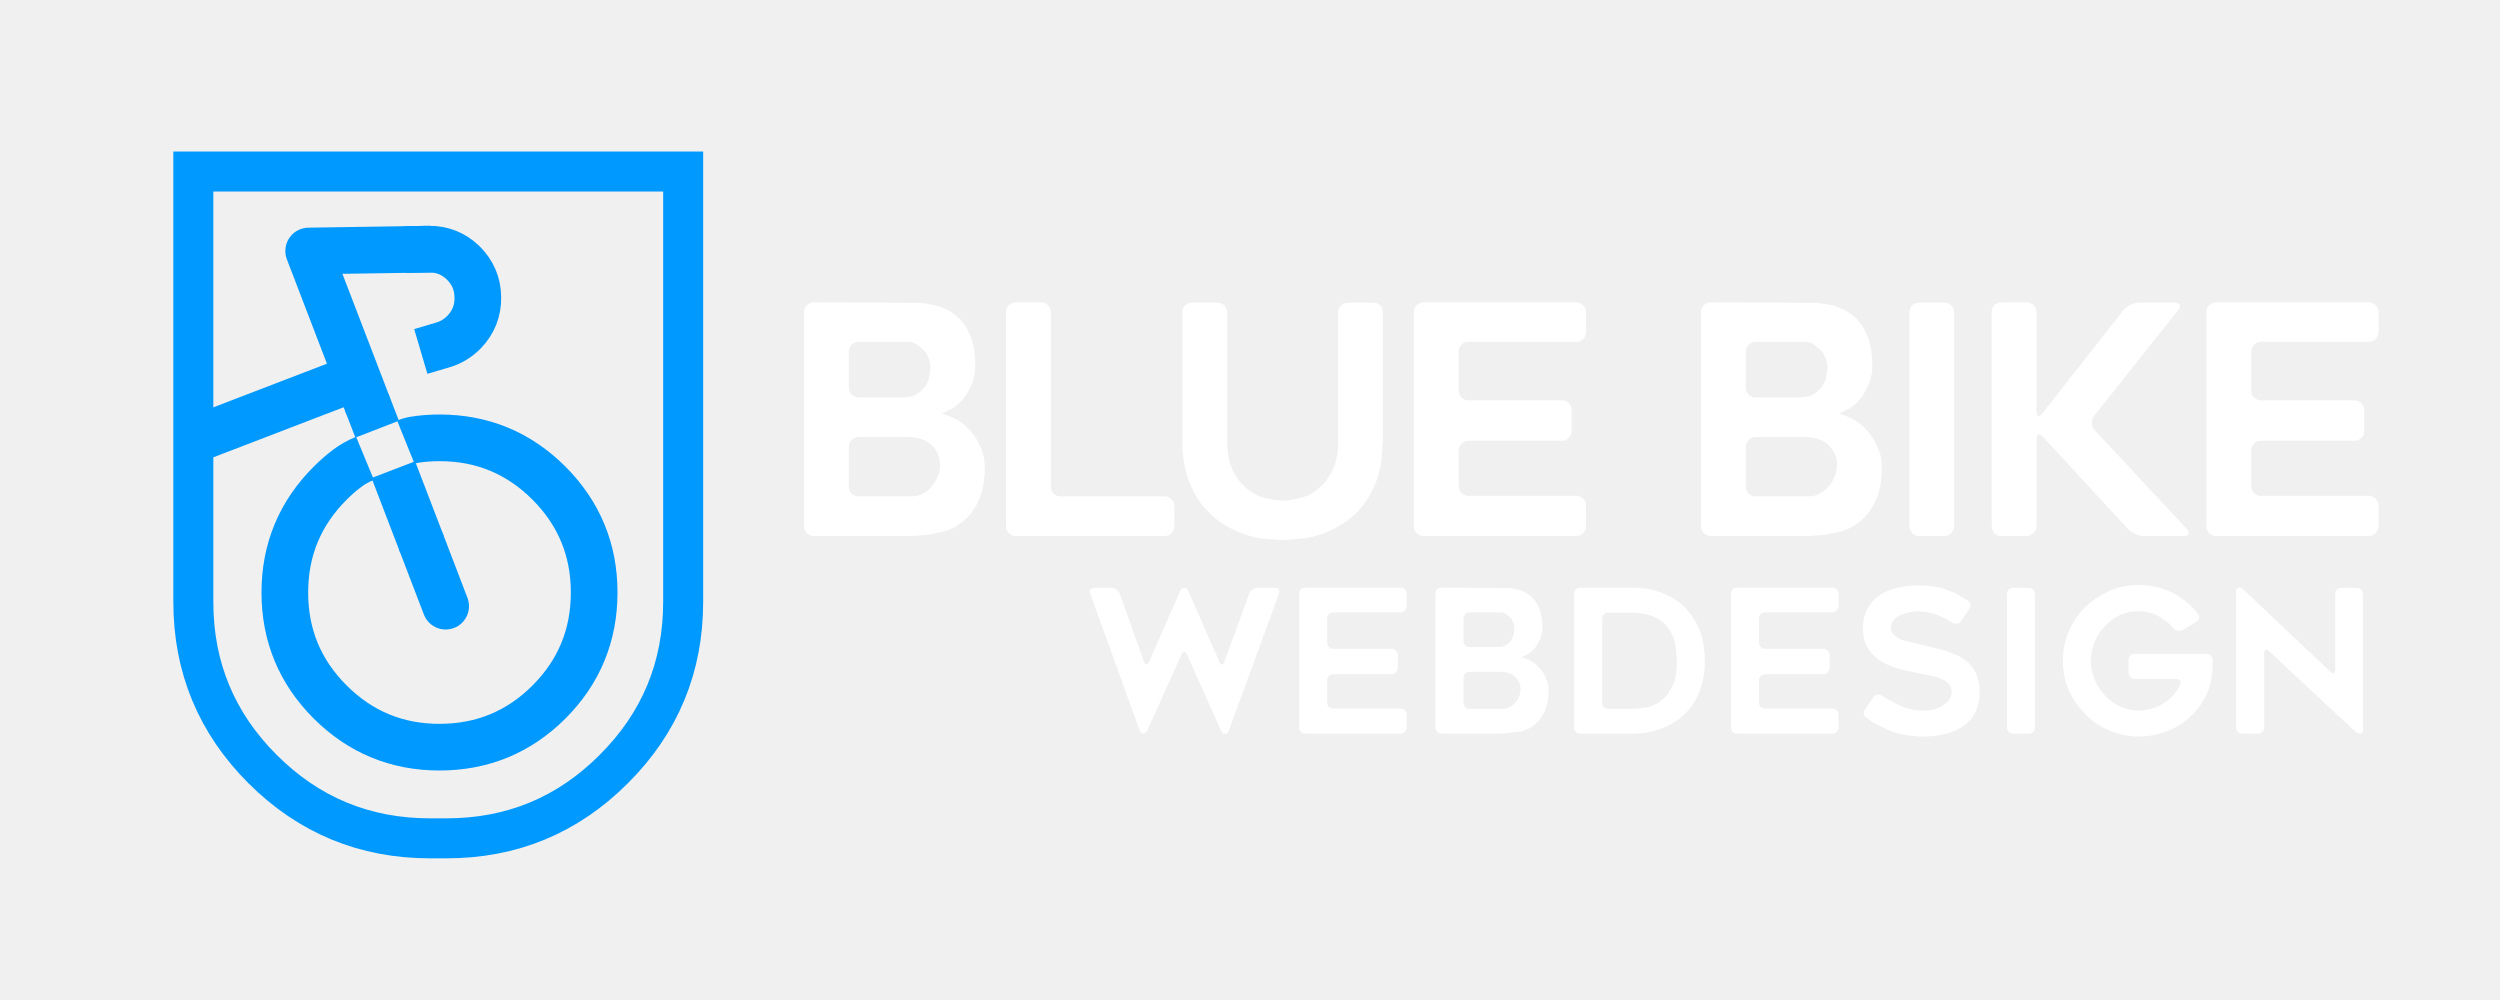
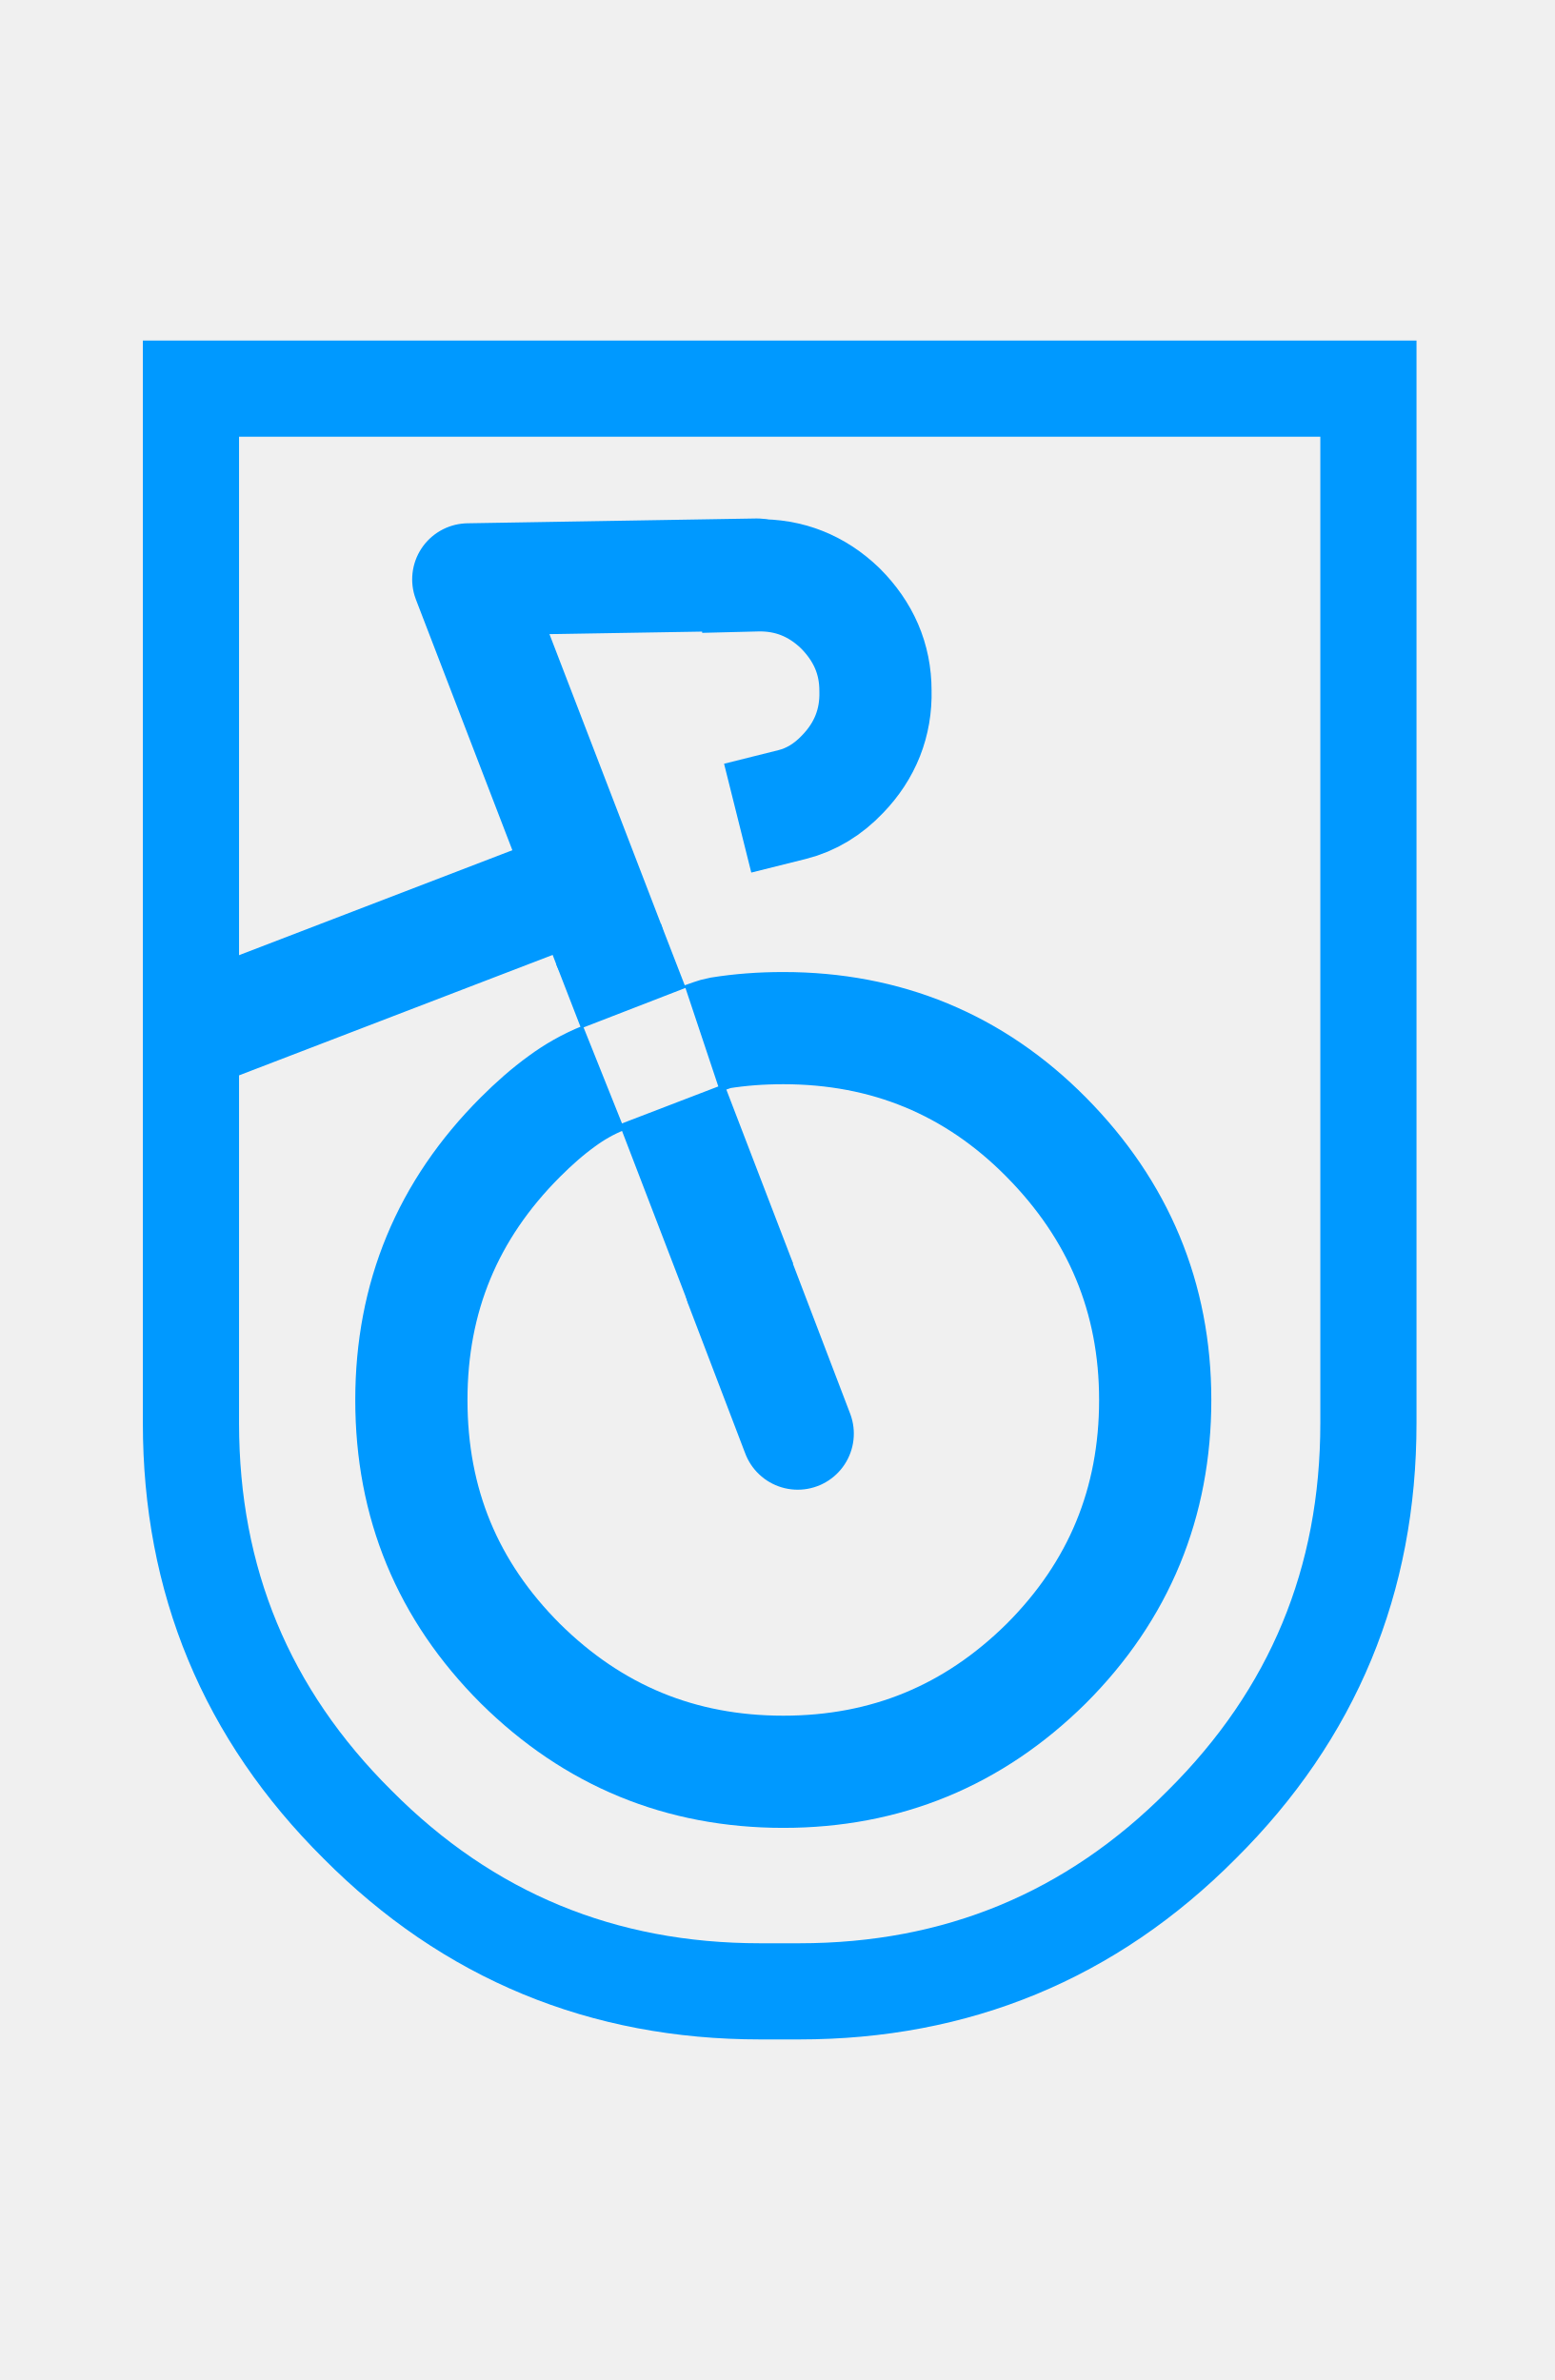
- <svg xmlns="http://www.w3.org/2000/svg" xmlns:xlink="http://www.w3.org/1999/xlink" version="1.1" preserveAspectRatio="none" x="0px" y="0px" width="750px" height="300px" viewBox="0 0 750 300">
-   <defs>
-     <g id="Layer0_0_FILL">
-       <path fill="#FFFFFF" stroke="none" d=" M 564.35 178.25 Q 561.9 179.8 560.45 182.25 559.65 183.6 559.25 185.2 558.9 186.75 558.9 188.65 558.9 191.25 559.7 193.2 560.6 195.25 562.05 196.55 563.45 198 565.3 198.9 567 199.85 568.95 200.4 570.8 201.05 572.55 201.3 L 581.1 203.15 582.55 203.7 Q 583.9 204.35 584.65 205.2 585.5 206.2 585.5 207.45 585.5 208.55 585 209.5 584.45 210.5 583.35 211.35 582.15 212.25 580.7 212.65 579.15 213.2 577.1 213.2 573.15 213.2 569.8 211.55 567.2 210.35 564.5 208.65 563.85 208.25 563.1 208.4 562.4 208.5 562 209.15 L 559.45 212.85 Q 559.05 213.5 559.15 214.2 559.3 214.95 559.95 215.35 L 562.4 217 566.5 219 Q 568.75 220 571.2 220.4 573.8 220.95 577.25 220.95 580.85 220.95 584 220.1 587 219.3 589.3 217.6 591.5 216 592.7 213.45 593.9 210.9 593.9 207.55 593.9 204.6 593 202.5 592.25 200.5 590.7 199 L 590 198.35 587.55 196.75 583.9 195.3 570.65 192 Q 569.15 191.4 568.2 190.5 567.25 189.65 567.25 188.3 567.25 187 568.05 186.05 L 568.95 185.2 570.1 184.5 572.7 183.65 575.15 183.4 Q 578.4 183.4 581.2 184.5 583.3 185.3 585.65 186.8 586.3 187.25 587.05 187.1 587.8 187 588.25 186.35 L 590.75 182.75 Q 591.25 182.1 591.15 181.35 591.05 180.65 590.35 180.15 L 586.3 177.8 582.5 176.4 580.4 176 Q 578.25 175.6 575.5 175.6 572.6 175.6 569.8 176.2 566.7 176.85 564.35 178.25 M 679.25 195.9 Q 679.25 195.15 679.6 194.95 680 194.8 680.6 195.25 L 706.85 219.7 Q 707.4 220.15 708.2 220 708.9 219.85 708.9 219.1 L 708.9 178.2 Q 708.9 177.4 708.4 176.85 707.85 176.35 707.05 176.35 L 702.4 176.35 Q 701.6 176.35 701.05 176.85 700.55 177.4 700.55 178.2 L 700.55 200.95 Q 700.55 201.7 700.15 201.9 699.75 202.1 699.15 201.55 L 672.85 176.7 Q 672.35 176.2 671.6 176.35 670.85 176.5 670.85 177.3 L 670.85 218.25 Q 670.85 219 671.35 219.55 671.95 220.1 672.65 220.1 L 677.35 220.1 Q 678.15 220.1 678.7 219.55 679.25 219 679.25 218.25 L 679.25 195.9 M 659.7 185.45 Q 659.85 184.75 659.35 184.1 658 182.35 656.25 180.85 654.55 179.4 652.5 178.25 650.05 176.85 647.3 176.2 644.6 175.5 641.6 175.5 636.9 175.5 632.8 177.3 628.75 179.1 625.55 182.15 624 183.7 622.75 185.5 621.55 187.3 620.65 189.35 618.85 193.65 618.85 198.25 618.85 202.9 620.65 207.05 622.4 211.05 625.55 214.2 627.1 215.8 628.9 217.05 630.7 218.25 632.8 219.15 636.9 220.95 641.6 220.95 645.85 220.95 649.75 219.5 653.65 218.05 656.55 215.5 658 214.2 659.25 212.75 660.45 211.2 661.4 209.45 662.35 207.75 662.9 205.85 663.45 203.9 663.65 201.75 L 663.7 200.4 Q 663.75 199.2 663.8 198 663.8 197.25 663.3 196.7 662.75 196.15 661.95 196.15 L 640.4 196.15 Q 639.65 196.15 639.1 196.7 638.55 197.25 638.55 198 L 638.55 201.85 Q 638.55 202.6 639.1 203.15 639.65 203.7 640.4 203.7 L 652.85 203.7 Q 653.65 203.7 654 204.2 654.4 204.7 654.05 205.4 L 652.85 207.55 Q 651.45 209.3 649.8 210.5 648.05 211.75 646 212.45 643.85 213.15 641.6 213.15 638.6 213.15 636.05 211.9 633.3 210.7 631.5 208.65 629.6 206.6 628.4 203.95 627.25 201.3 627.25 198.25 627.25 195.25 628.4 192.55 629.55 189.85 631.5 187.85 633.25 185.85 636.05 184.5 638.75 183.35 641.6 183.35 645.15 183.35 648.3 185.25 L 650.35 186.75 652.15 188.55 Q 652.65 189.1 653.45 189.25 654.15 189.45 654.85 189 L 658.9 186.55 Q 659.55 186.15 659.7 185.45 M 603.9 176.35 Q 603.1 176.35 602.6 176.85 602.1 177.4 602.1 178.2 L 602.1 218.25 Q 602.1 219 602.6 219.55 603.1 220.1 603.9 220.1 L 608.6 220.1 Q 609.4 220.1 609.95 219.55 610.5 219 610.5 218.25 L 610.5 178.2 Q 610.5 177.4 609.95 176.85 609.4 176.35 608.6 176.35 L 603.9 176.35 M 519.8 176.8 Q 519.3 177.35 519.3 178.1 L 519.3 218.25 Q 519.3 219 519.8 219.55 520.4 220.1 521.15 220.1 L 549.7 220.1 Q 550.5 220.1 551 219.55 551.55 219 551.55 218.25 L 551.55 214.4 Q 551.55 213.65 551 213.1 550.5 212.55 549.7 212.55 L 529.55 212.55 Q 528.75 212.55 528.2 212.05 527.7 211.5 527.7 210.7 L 527.7 204.1 Q 527.7 203.35 528.2 202.8 528.75 202.25 529.55 202.25 L 547 202.25 Q 547.8 202.25 548.3 201.7 548.9 201.2 548.9 200.4 L 548.9 196.5 Q 548.9 195.7 548.3 195.2 547.8 194.65 547 194.65 L 529.55 194.65 Q 528.75 194.65 528.2 194.1 527.7 193.6 527.7 192.8 L 527.7 185.55 Q 527.7 184.8 528.2 184.25 528.75 183.7 529.55 183.7 L 549.7 183.7 Q 550.5 183.7 551 183.15 551.55 182.6 551.55 181.85 L 551.55 178.1 Q 551.55 177.35 551 176.8 550.5 176.3 549.7 176.3 L 521.15 176.3 Q 520.4 176.3 519.8 176.8 M 504.95 181.75 Q 498.9 176.3 489.5 176.3 L 474.05 176.3 Q 473.25 176.3 472.75 176.8 472.25 177.35 472.25 178.1 L 472.25 218.25 Q 472.25 219 472.75 219.55 473.25 220.1 474.05 220.1 L 489.5 220.1 Q 491.8 220.1 493.95 219.75 496.05 219.4 498.05 218.75 499.95 218.05 501.7 217.05 503.4 216.05 504.95 214.65 508.25 211.65 509.8 207.55 510.65 205.4 511.05 203.1 511.45 200.8 511.45 198.15 511.45 195.7 511.05 193.4 510.65 191.05 509.8 188.85 508.15 184.8 504.95 181.75 M 489.55 183.8 Q 491.75 183.8 494.2 184.35 496.6 184.9 498.6 186.45 500.5 187.95 501.85 190.85 502.45 192.25 502.75 194.1 L 503.1 198.25 Q 503.1 202.85 501.85 205.6 500.5 208.5 498.6 210 496.6 211.6 494.3 212.15 491.85 212.65 489.55 212.65 L 482.4 212.65 Q 481.65 212.65 481.15 212.15 480.65 211.6 480.65 210.85 L 480.65 185.65 Q 480.65 184.9 481.15 184.35 481.65 183.8 482.4 183.8 L 489.55 183.8 M 431.15 176.8 Q 430.65 177.35 430.65 178.1 L 430.65 218.25 Q 430.65 219 431.15 219.55 431.75 220.1 432.5 220.1 L 450.85 220.1 456.2 219.45 Q 458.7 218.85 460.5 217.3 462.3 215.85 463.45 213.3 464.55 210.75 464.55 207.2 464.55 205.15 463.75 203.4 463 201.6 461.65 200.2 460.4 198.8 458.85 198 L 457.3 197.4 Q 456.85 197.3 456.6 197.15 456.7 197 457.1 196.85 L 458.5 196.15 Q 459.85 195.3 460.75 194.05 461.6 192.85 462.2 191.3 462.75 189.8 462.75 188.45 462.75 184.6 461.7 182.4 460.75 180 458.95 178.65 457.35 177.35 454.9 176.75 L 452.5 176.4 432.5 176.3 Q 431.75 176.3 431.15 176.8 M 440.9 194.1 Q 440.1 194.1 439.55 193.6 439.05 193.05 439.05 192.25 L 439.05 185.55 Q 439.05 184.8 439.55 184.25 440.1 183.7 440.9 183.7 L 449.9 183.7 Q 450.85 183.7 451.65 184.1 L 453.05 185.2 Q 453.55 185.7 454 186.75 454.35 187.65 454.35 188.6 L 454.05 190.55 Q 453.7 191.65 453.1 192.4 452.35 193.2 451.55 193.65 450.6 194.1 449.35 194.1 L 440.9 194.1 M 456.15 206.75 Q 456.15 207.95 455.75 208.85 455.4 209.85 454.6 210.75 453.8 211.7 452.9 212.15 452 212.65 450.85 212.65 L 440.9 212.65 Q 440.1 212.65 439.55 212.15 439.05 211.6 439.05 210.85 L 439.05 203.4 Q 439.05 202.6 439.55 202.1 440.1 201.55 440.9 201.55 L 449.95 201.55 Q 451.5 201.55 452.6 201.9 453.75 202.3 454.55 203.05 456.15 204.6 456.15 206.75 M 398.15 185.55 Q 398.15 184.8 398.65 184.25 399.2 183.7 400 183.7 L 420.15 183.7 Q 420.95 183.7 421.45 183.15 422 182.6 422 181.85 L 422 178.1 Q 422 177.35 421.45 176.8 420.95 176.3 420.15 176.3 L 391.6 176.3 Q 390.85 176.3 390.25 176.8 389.75 177.35 389.75 178.1 L 389.75 218.25 Q 389.75 219 390.25 219.55 390.85 220.1 391.6 220.1 L 420.15 220.1 Q 420.95 220.1 421.45 219.55 422 219 422 218.25 L 422 214.4 Q 422 213.65 421.45 213.1 420.95 212.55 420.15 212.55 L 400 212.55 Q 399.2 212.55 398.65 212.05 398.15 211.5 398.15 210.7 L 398.15 204.1 Q 398.15 203.35 398.65 202.8 399.2 202.25 400 202.25 L 417.45 202.25 Q 418.25 202.25 418.75 201.7 419.35 201.2 419.35 200.4 L 419.35 196.5 Q 419.35 195.7 418.75 195.2 418.25 194.65 417.45 194.65 L 400 194.65 Q 399.2 194.65 398.65 194.1 398.15 193.6 398.15 192.8 L 398.15 185.55 M 327.1 176.85 Q 326.75 177.35 327.05 178.05 L 341.95 219.25 Q 342.25 220 343 220 343.75 220 344.1 219.3 L 354.5 196.25 Q 354.8 195.55 355.3 195.55 355.75 195.55 356.05 196.25 L 366.45 219.5 Q 366.75 220.15 367.5 220.15 368.3 220.15 368.55 219.45 L 383.7 178.05 Q 384 177.35 383.65 176.85 383.25 176.35 382.5 176.35 L 377.25 176.35 Q 376.5 176.35 375.75 176.85 375.05 177.35 374.8 178.05 L 367.25 198.65 Q 367.05 199.35 366.6 199.35 366.2 199.35 365.9 198.75 L 356.4 177.05 Q 356.05 176.4 355.25 176.4 354.45 176.4 354.15 177.05 L 344.65 198.65 Q 344.35 199.3 343.95 199.3 343.5 199.3 343.25 198.6 L 335.9 178.05 Q 335.65 177.35 334.95 176.85 334.2 176.35 333.45 176.35 L 328.25 176.35 Q 327.45 176.35 327.1 176.85 M 662.75 91.55 Q 661.9 92.4 661.9 93.65 L 661.9 157.85 Q 661.9 159.05 662.75 159.95 663.65 160.8 664.85 160.8 L 710.55 160.8 Q 711.85 160.8 712.65 159.95 713.55 159.05 713.55 157.85 L 713.55 151.7 Q 713.55 150.45 712.65 149.55 711.85 148.75 710.55 148.75 L 678.3 148.75 Q 677.05 148.75 676.2 147.9 675.35 147 675.35 145.75 L 675.35 135.2 Q 675.35 134 676.2 133.1 677.05 132.25 678.3 132.25 L 706.25 132.25 Q 707.55 132.25 708.35 131.4 709.25 130.55 709.25 129.25 L 709.25 123.05 Q 709.25 121.8 708.35 120.95 707.55 120.1 706.25 120.1 L 678.3 120.1 Q 677.05 120.1 676.2 119.2 675.35 118.4 675.35 117.1 L 675.35 105.5 Q 675.35 104.3 676.2 103.4 677.05 102.55 678.3 102.55 L 710.55 102.55 Q 711.85 102.55 712.65 101.7 713.55 100.85 713.55 99.55 L 713.55 93.65 Q 713.55 92.4 712.65 91.55 711.85 90.7 710.55 90.7 L 664.85 90.7 Q 663.65 90.7 662.75 91.55 M 586.25 93.7 Q 586.25 92.5 585.35 91.6 584.55 90.8 583.25 90.8 L 575.7 90.8 Q 574.5 90.8 573.65 91.6 572.85 92.5 572.85 93.7 L 572.85 157.85 Q 572.85 159.05 573.65 159.95 574.5 160.8 575.7 160.8 L 583.25 160.8 Q 584.55 160.8 585.35 159.95 586.25 159.05 586.25 157.85 L 586.25 93.7 M 653.45 93.05 Q 654.2 92.15 653.9 91.45 653.55 90.8 652.3 90.8 L 641.7 90.8 Q 640.4 90.8 639.1 91.45 637.75 92.15 637 93.05 L 612.7 124.05 Q 611.95 124.95 611.45 124.8 610.95 124.6 610.95 123.35 L 610.95 93.65 Q 610.95 92.4 610.05 91.55 609.2 90.7 607.95 90.7 L 600.35 90.7 Q 599.15 90.7 598.3 91.55 597.5 92.4 597.5 93.65 L 597.5 157.85 Q 597.5 159.05 598.3 159.95 599.15 160.8 600.35 160.8 L 607.95 160.8 Q 609.2 160.8 610.05 159.95 610.95 159.05 610.95 157.85 L 610.95 131.9 Q 610.95 130.65 611.5 130.4 612.05 130.15 612.85 131 L 638.3 158.6 Q 639.1 159.55 640.5 160.2 641.95 160.8 643.2 160.8 L 655.1 160.8 Q 656.3 160.8 656.55 160.2 656.85 159.55 656.05 158.7 L 628.45 129.1 Q 627.6 128.25 627.55 126.95 627.5 125.65 628.25 124.7 L 653.45 93.05 M 511.15 91.55 Q 510.3 92.4 510.3 93.65 L 510.3 157.85 Q 510.3 159.05 511.15 159.95 512.05 160.8 513.25 160.8 L 542.7 160.8 547.1 160.5 551.2 159.7 Q 555.25 158.8 558.15 156.3 561 154 562.8 149.9 564.55 145.9 564.55 140.15 564.55 136.85 563.25 134.1 562.05 131.2 559.95 129 557.95 126.7 555.4 125.45 L 552.95 124.5 Q 552.25 124.3 551.8 124.1 552 123.8 552.65 123.6 L 554.85 122.5 Q 557.05 121.15 558.5 119.1 559.85 117.2 560.8 114.75 561.7 112.35 561.7 110.15 561.7 104 560.05 100.45 558.5 96.6 555.65 94.5 553.05 92.4 549.1 91.45 L 545.25 90.85 513.25 90.7 Q 512.05 90.7 511.15 91.55 M 548.25 110.4 L 547.8 113.55 Q 547.2 115.3 546.25 116.45 545.05 117.75 543.75 118.45 542.2 119.2 540.2 119.2 L 526.7 119.2 Q 525.45 119.2 524.6 118.4 523.75 117.5 523.75 116.25 L 523.75 105.5 Q 523.75 104.3 524.6 103.4 525.45 102.55 526.7 102.55 L 541.15 102.55 Q 542.7 102.55 543.95 103.2 L 546.15 104.95 Q 547 105.8 547.7 107.45 548.25 108.9 548.25 110.4 M 541.25 131.1 Q 543.65 131.1 545.45 131.7 547.25 132.3 548.55 133.5 551.1 136 551.1 139.4 551.1 141.35 550.45 142.8 549.9 144.45 548.65 145.9 547.35 147.4 545.95 148.1 544.5 148.9 542.7 148.9 L 526.7 148.9 Q 525.45 148.9 524.6 148.1 523.75 147.2 523.75 145.95 L 523.75 134.1 Q 523.75 132.85 524.6 132 525.45 131.1 526.7 131.1 L 541.25 131.1 M 425 91.55 Q 424.15 92.4 424.15 93.65 L 424.15 157.85 Q 424.15 159.05 425 159.95 425.9 160.8 427.1 160.8 L 472.8 160.8 Q 474.1 160.8 474.9 159.95 475.8 159.05 475.8 157.85 L 475.8 151.7 Q 475.8 150.45 474.9 149.55 474.1 148.75 472.8 148.75 L 440.55 148.75 Q 439.3 148.75 438.45 147.9 437.6 147 437.6 145.75 L 437.6 135.2 Q 437.6 134 438.45 133.1 439.3 132.25 440.55 132.25 L 468.5 132.25 Q 469.8 132.25 470.6 131.4 471.5 130.55 471.5 129.25 L 471.5 123.05 Q 471.5 121.8 470.6 120.95 469.8 120.1 468.5 120.1 L 440.55 120.1 Q 439.3 120.1 438.45 119.2 437.6 118.4 437.6 117.1 L 437.6 105.5 Q 437.6 104.3 438.45 103.4 439.3 102.55 440.55 102.55 L 472.8 102.55 Q 474.1 102.55 474.9 101.7 475.8 100.85 475.8 99.55 L 475.8 93.65 Q 475.8 92.4 474.9 91.55 474.1 90.7 472.8 90.7 L 427.1 90.7 Q 425.9 90.7 425 91.55 M 414.05 91.6 Q 413.15 90.8 411.9 90.8 L 404.45 90.8 Q 403.2 90.8 402.35 91.6 401.45 92.5 401.45 93.7 L 401.45 132.45 Q 401.45 137.7 399.7 141.15 398.05 144.6 395.4 146.65 392.95 148.75 390 149.4 386.9 150.2 384.8 150.2 L 382.35 150 379.5 149.4 Q 376.75 148.75 374.1 146.65 371.55 144.5 369.85 141.15 368.15 137.7 368.15 132.45 L 368.15 93.7 Q 368.15 92.5 367.25 91.6 366.4 90.8 365.15 90.8 L 357.55 90.8 Q 356.45 90.8 355.55 91.6 354.7 92.5 354.7 93.7 L 354.7 132.55 Q 354.7 139.35 356.85 144.7 357.85 147.4 359.4 149.75 360.95 152.1 362.95 154 366.7 157.7 372.45 159.95 375.1 161 378.2 161.5 L 384.8 162.05 391.4 161.5 Q 394.55 161 397.25 159.95 402.9 157.7 406.75 154 410.65 150.1 412.75 144.7 413.8 141.95 414.35 138.9 L 414.85 132.55 414.85 93.7 Q 414.85 92.5 414.05 91.6 M 352.3 151.9 Q 352.3 150.65 351.45 149.75 350.55 148.9 349.35 148.9 L 318.2 148.9 Q 316.95 148.9 316.1 148.1 315.25 147.2 315.25 145.95 L 315.25 93.65 Q 315.25 92.4 314.35 91.55 313.5 90.7 312.25 90.7 L 304.75 90.7 Q 303.55 90.7 302.65 91.55 301.8 92.4 301.8 93.65 L 301.8 157.85 Q 301.8 159.05 302.65 159.95 303.55 160.8 304.75 160.8 L 349.35 160.8 Q 350.55 160.8 351.45 159.95 352.3 159.05 352.3 157.85 L 352.3 151.9 M 276.15 90.85 L 244.15 90.7 Q 242.95 90.7 242.05 91.55 241.2 92.4 241.2 93.65 L 241.2 157.85 Q 241.2 159.05 242.05 159.95 242.95 160.8 244.15 160.8 L 273.6 160.8 278 160.5 282.1 159.7 Q 286.15 158.8 289.05 156.3 291.9 154 293.7 149.9 295.45 145.9 295.45 140.15 295.45 136.85 294.15 134.1 292.95 131.2 290.85 129 288.85 126.7 286.3 125.45 L 283.85 124.5 Q 283.15 124.3 282.7 124.1 282.9 123.8 283.55 123.6 L 285.75 122.5 Q 287.95 121.15 289.4 119.1 290.75 117.2 291.7 114.75 292.6 112.35 292.6 110.15 292.6 104 290.95 100.45 289.4 96.6 286.55 94.5 283.95 92.4 280 91.45 L 276.15 90.85 M 274.65 118.45 Q 273.1 119.2 271.1 119.2 L 257.6 119.2 Q 256.35 119.2 255.5 118.4 254.65 117.5 254.65 116.25 L 254.65 105.5 Q 254.65 104.3 255.5 103.4 256.35 102.55 257.6 102.55 L 272.05 102.55 Q 273.6 102.55 274.85 103.2 L 277.05 104.95 Q 277.9 105.8 278.6 107.45 279.15 108.9 279.15 110.4 L 278.7 113.55 Q 278.1 115.3 277.15 116.45 275.95 117.75 274.65 118.45 M 255.5 132 Q 256.35 131.1 257.6 131.1 L 272.15 131.1 Q 274.55 131.1 276.35 131.7 278.15 132.3 279.45 133.5 282 136 282 139.4 282 141.35 281.35 142.8 280.8 144.45 279.55 145.9 278.25 147.4 276.85 148.1 275.4 148.9 273.6 148.9 L 257.6 148.9 Q 256.35 148.9 255.5 148.1 254.65 147.2 254.65 145.95 L 254.65 134.1 Q 254.65 132.85 255.5 132 Z" />
+ <svg xmlns="http://www.w3.org/2000/svg" version="1.1" id="Layer_1" x="0px" y="0px" viewBox="0 0 194 297" xml:space="preserve" width="100%" height="100%">
+   <defs id="defs45" />
+   <style type="text/css" id="style3">
+ 	.st0{fill:none;stroke:#0099FF;stroke-width:14;stroke-linecap:round;stroke-linejoin:round;}
+ 	.st1{fill:none;stroke:#0099FF;stroke-width:12;stroke-miterlimit:3;}
+ 	.st2{fill:none;stroke:#0099FF;stroke-width:14;stroke-linecap:square;stroke-linejoin:round;}
+ 	.st3{fill:none;stroke:#0099FF;stroke-width:14;stroke-linejoin:round;}
+ 	.st4{font-family:'GeometosRounded';}
+ 	.st5{font-size:95.795px;}
+ 	.st6{letter-spacing:-7;}
+ 	.st7{font-size:59.872px;}
+ </style>
+   <g id="g5" transform="translate(-34.17721,-3)">
+     <g id="g7">
+       <path id="Layer0_0_1_STROKES" class="st0" d="m 110.1,120.8 -17.5,-45.5 36,-0.6 m 5.1,107.2 -7.1,-18.6" style="fill:none;stroke:#0099ff;stroke-width:14;stroke-linecap:round;stroke-linejoin:round" />
    </g>
-     <path id="Layer0_0_1_STROKES" stroke="#0099FF" stroke-width="14" stroke-linejoin="round" stroke-linecap="round" fill="none" d=" M 110.05 120.75 L 92.6 75.3 128.55 74.75 M 133.7 181.85 L 126.575 163.25" />
-     <path id="Layer0_0_2_STROKES" stroke="#0099FF" stroke-width="12" stroke-linejoin="miter" stroke-linecap="butt" stroke-miterlimit="3" fill="none" d=" M 204.95 180.55 Q 204.95 209.95 184.15 230.7 163.4 251.5 133.95 251.5 L 129 251.5 Q 99.55 251.5 78.75 230.7 58 209.95 58 180.55 L 58 132 58 51.45 204.95 51.45 204.95 180.55 Z" />
-     <path id="Layer0_0_3_STROKES" stroke="#0099FF" stroke-width="14" stroke-linejoin="round" stroke-linecap="square" fill="none" d=" M 128.55 74.75 Q 134.6 74.65 138.95 78.85 143.3 83.15 143.35 89.2 143.45 95.2 139.25 99.6 136.5 102.4 132.95 103.45" />
-     <path id="Layer0_0_4_STROKES" stroke="#0099FF" stroke-width="14" stroke-linejoin="round" stroke-linecap="butt" fill="none" d=" M 121.75 132.65 Q 123.041 132.128 124 131.975 127.788 131.35 131.85 131.35 151.1 131.35 164.7 144.95 178.25 158.55 178.25 177.75 178.25 197 164.7 210.6 151.1 224.15 131.85 224.15 112.65 224.15 99.05 210.6 85.45 197 85.45 177.75 85.45 158.55 99.05 144.95 101.549 142.451 104.25 140.425 106.434 138.769 109.5 137.5 M 113.15 128.75 L 110.05 120.75 M 126.575 163.25 L 118 140.9 M 58 132 L 105.9 113.6" />
-   </defs>
-   <g transform="matrix( 1, 0, 0, 1, 0,0) ">
-     <use xlink:href="#Layer0_0_FILL" />
-     <use xlink:href="#Layer0_0_1_STROKES" />
-     <use xlink:href="#Layer0_0_2_STROKES" />
-     <use xlink:href="#Layer0_0_3_STROKES" />
-     <use xlink:href="#Layer0_0_4_STROKES" />
+     <g id="g10">
+       <path id="Layer0_0_2_STROKES" class="st1" d="m 204.9,180.6 c 0,19.6 -6.9,36.3 -20.8,50.1 -13.8,13.9 -30.6,20.8 -50.2,20.8 H 129 c -19.6,0 -36.4,-6.9 -50.2,-20.8 C 64.9,216.9 58,200.2 58,180.6 V 132 51.5 h 146.9 v 129.1 z" style="fill:none;stroke:#0099ff;stroke-width:12;stroke-miterlimit:3" />
+     </g>
+     <g id="g13">
+       <path id="Layer0_0_3_STROKES" class="st2" d="m 128.6,74.8 c 4,-0.1 7.5,1.3 10.4,4.1 2.9,2.9 4.4,6.3 4.4,10.3 0.1,4 -1.3,7.5 -4.1,10.4 -1.8,1.9 -3.9,3.2 -6.3,3.8" style="fill:none;stroke:#0099ff;stroke-width:14;stroke-linecap:square;stroke-linejoin:round" />
+     </g>
+     <g id="g16">
+       <path id="Layer0_0_4_STROKES" class="st3" d="m 121.8,132.6 c 0.9,-0.3 1.6,-0.6 2.2,-0.7 2.5,-0.4 5.1,-0.6 7.9,-0.6 12.8,0 23.8,4.5 32.8,13.6 9,9.1 13.6,20 13.6,32.8 0,12.8 -4.5,23.8 -13.6,32.9 -9.1,9 -20,13.5 -32.8,13.5 -12.8,0 -23.7,-4.5 -32.8,-13.5 -9.1,-9.1 -13.6,-20 -13.6,-32.9 0,-12.8 4.5,-23.7 13.6,-32.8 1.7,-1.7 3.4,-3.2 5.2,-4.5 1.5,-1.1 3.2,-2.1 5.2,-2.9 m 3.7,-8.7 -3.1,-8 m 16.5,42.4 -8.6,-22.4 M 58,132 105.9,113.6" style="fill:none;stroke:#0099ff;stroke-width:14;stroke-linejoin:round" />
+     </g>
  </g>
</svg>
